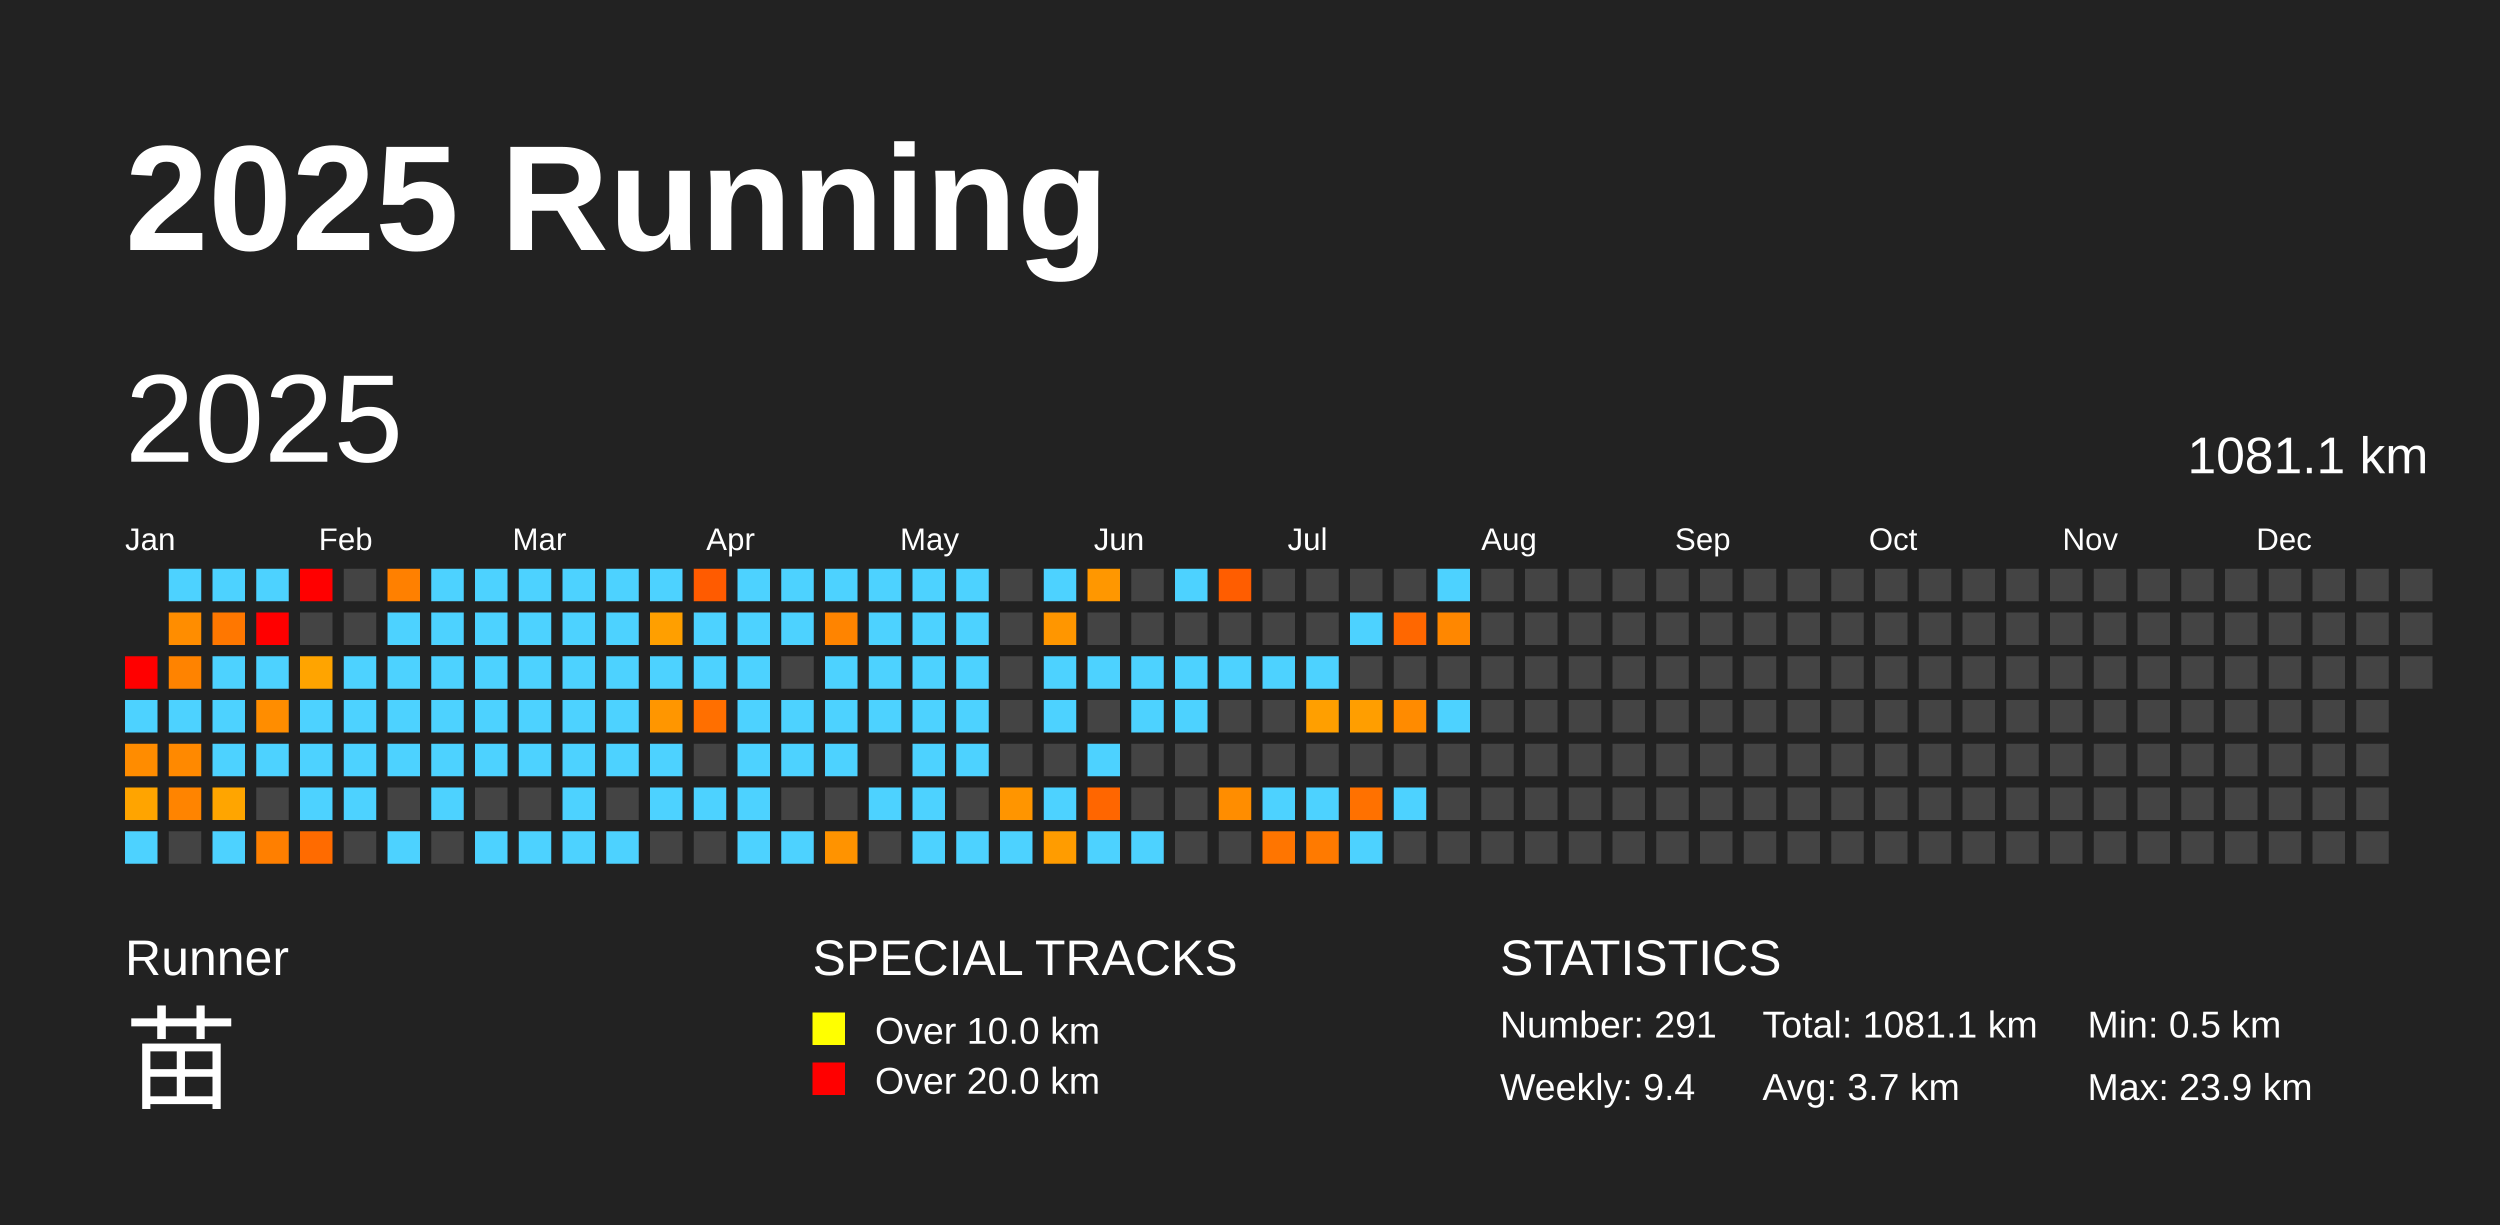
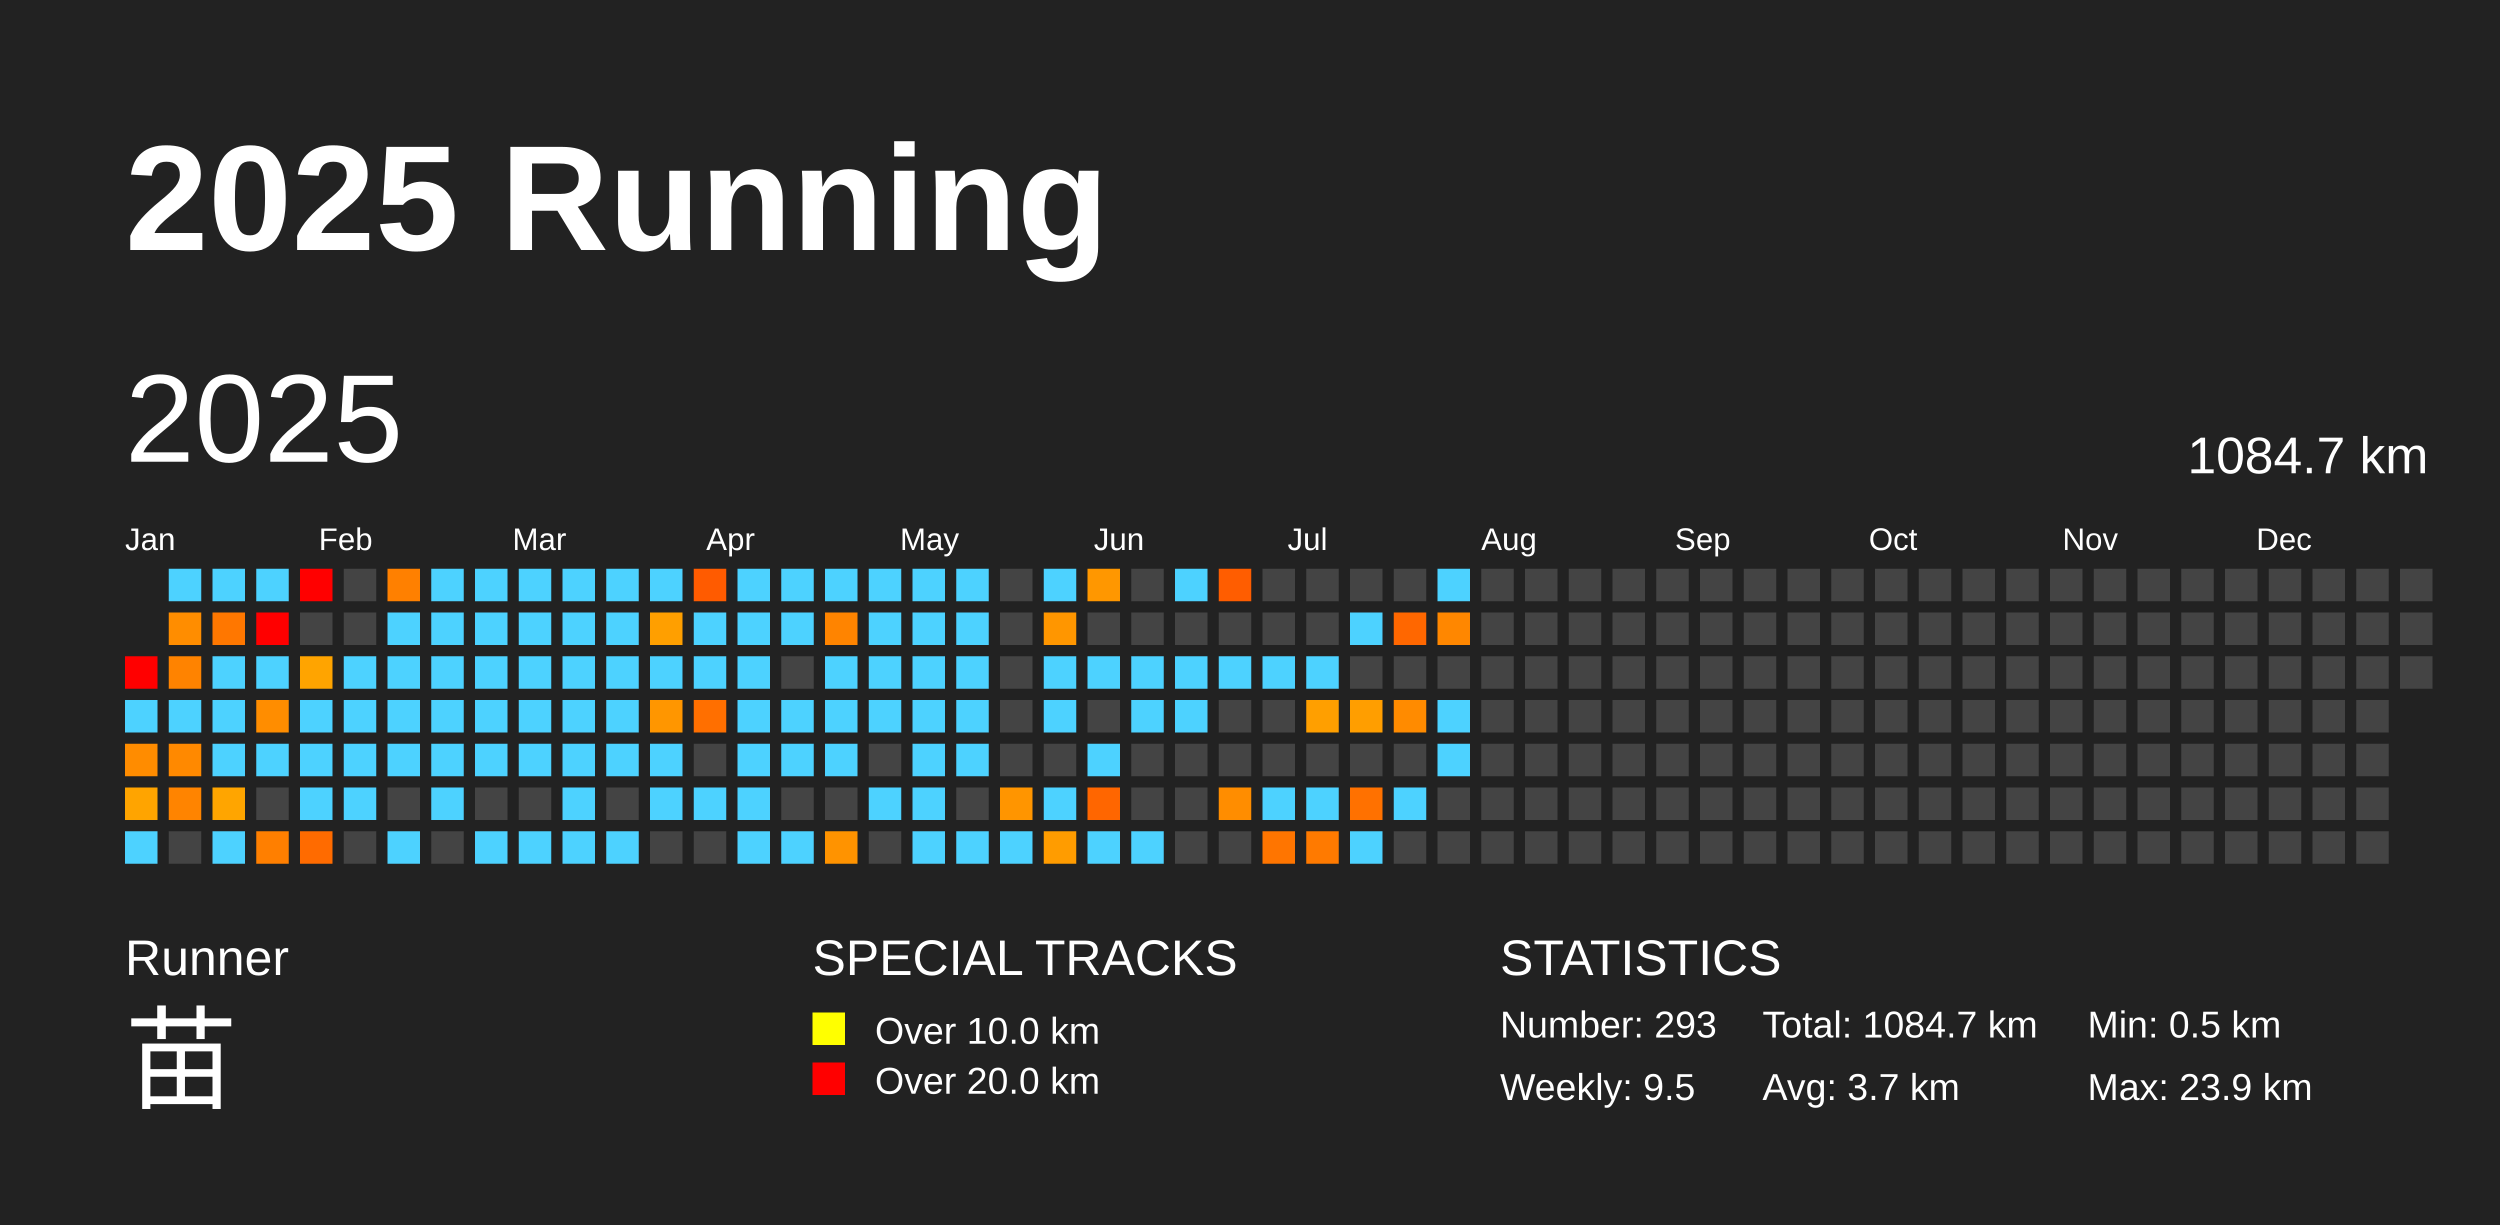
<svg xmlns="http://www.w3.org/2000/svg" baseProfile="full" height="98mm" version="1.1" viewBox="0,0,200,98" width="200mm">
  <defs />
  <rect fill="#222222" height="98" width="200" x="0" y="0" />
  <text fill="#FFFFFF" style="font-size:12px; font-family:Arial; font-weight:bold;" x="10" y="20">2025 Running</text>
  <text fill="#FFFFFF" style="font-size:4px; font-family:Arial" x="10" y="78">Runner</text>
  <text fill="#FFFFFF" style="font-size:9px; font-family:Arial" x="10" y="88">苗</text>
  <text fill="#FFFFFF" style="font-size:4px; font-family:Arial" x="65" y="78">SPECIAL TRACKS</text>
  <rect fill="yellow" height="2.6" width="2.6" x="65" y="81" />
  <text fill="#FFFFFF" style="font-size:3px; font-family:Arial" x="70" y="83.5">Over 10.0 km</text>
  <rect fill="red" height="2.6" width="2.6" x="65" y="85" />
  <text fill="#FFFFFF" style="font-size:3px; font-family:Arial" x="70" y="87.5">Over 20.0 km</text>
  <text fill="#FFFFFF" style="font-size:4px; font-family:Arial" x="120" y="78">STATISTICS</text>
-   <text fill="#FFFFFF" style="font-size:3px; font-family:Arial" x="120" y="83">Number: 291</text>
-   <text fill="#FFFFFF" style="font-size:3px; font-family:Arial" x="120" y="88">Weekly: 9.4</text>
-   <text fill="#FFFFFF" style="font-size:3px; font-family:Arial" x="141" y="83">Total: 1081.1 km</text>
+   <text fill="#FFFFFF" style="font-size:3px; font-family:Arial" x="120" y="83">Number: 293</text>
+   <text fill="#FFFFFF" style="font-size:3px; font-family:Arial" x="120" y="88">Weekly: 9.5</text>
+   <text fill="#FFFFFF" style="font-size:3px; font-family:Arial" x="141" y="83">Total: 1084.7 km</text>
  <text fill="#FFFFFF" style="font-size:3px; font-family:Arial" x="141" y="88">Avg: 3.7 km</text>
  <text fill="#FFFFFF" style="font-size:3px; font-family:Arial" x="167" y="83">Min: 0.5 km</text>
  <text fill="#FFFFFF" style="font-size:3px; font-family:Arial" x="167" y="88">Max: 23.9 km</text>
  <text dominant-baseline="hanging" fill="#FFFFFF" style="font-size:10.0px; font-family:Arial;" x="10" y="30">2025</text>
-   <text dominant-baseline="hanging" fill="#FFFFFF" style="font-size:4.125px; font-family:Arial;" x="175" y="35">1081.1 km</text>
+   <text dominant-baseline="hanging" fill="#FFFFFF" style="font-size:4.125px; font-family:Arial;" x="175" y="35">1084.7 km</text>
  <text fill="#FFFFFF" style="font-size:2.5px; font-family:Arial" x="10.0" y="44">Jan</text>
  <text fill="#FFFFFF" style="font-size:2.5px; font-family:Arial" x="25.5" y="44">Feb</text>
  <text fill="#FFFFFF" style="font-size:2.5px; font-family:Arial" x="41.0" y="44">Mar</text>
  <text fill="#FFFFFF" style="font-size:2.5px; font-family:Arial" x="56.5" y="44">Apr</text>
  <text fill="#FFFFFF" style="font-size:2.5px; font-family:Arial" x="72.0" y="44">May</text>
  <text fill="#FFFFFF" style="font-size:2.5px; font-family:Arial" x="87.5" y="44">Jun</text>
  <text fill="#FFFFFF" style="font-size:2.5px; font-family:Arial" x="103.0" y="44">Jul</text>
  <text fill="#FFFFFF" style="font-size:2.5px; font-family:Arial" x="118.5" y="44">Aug</text>
  <text fill="#FFFFFF" style="font-size:2.5px; font-family:Arial" x="134.0" y="44">Sep</text>
  <text fill="#FFFFFF" style="font-size:2.5px; font-family:Arial" x="149.5" y="44">Oct</text>
  <text fill="#FFFFFF" style="font-size:2.5px; font-family:Arial" x="165.0" y="44">Nov</text>
  <text fill="#FFFFFF" style="font-size:2.5px; font-family:Arial" x="180.5" y="44">Dec</text>
  <rect fill="red" height="2.6" width="2.6" x="10.0" y="52.5" />
  <rect fill="#4dd2ff" height="2.6" width="2.6" x="10.0" y="56.0" />
  <rect fill="#ff8c00" height="2.6" width="2.6" x="10.0" y="59.5" />
  <rect fill="#ffa400" height="2.6" width="2.6" x="10.0" y="63.0" />
  <rect fill="#4dd2ff" height="2.6" width="2.6" x="10.0" y="66.5" />
  <rect fill="#4dd2ff" height="2.6" width="2.6" x="13.5" y="45.5" />
  <rect fill="#ff8d00" height="2.6" width="2.6" x="13.5" y="49.0" />
  <rect fill="#ff8300" height="2.6" width="2.6" x="13.5" y="52.5" />
  <rect fill="#4dd2ff" height="2.6" width="2.6" x="13.5" y="56.0" />
  <rect fill="#ff8900" height="2.6" width="2.6" x="13.5" y="59.5" />
  <rect fill="#ff8400" height="2.6" width="2.6" x="13.5" y="63.0" />
  <rect fill="#444444" height="2.6" width="2.6" x="13.5" y="66.5" />
  <rect fill="#4dd2ff" height="2.6" width="2.6" x="17.0" y="45.5" />
  <rect fill="#ff7700" height="2.6" width="2.6" x="17.0" y="49.0" />
  <rect fill="#4dd2ff" height="2.6" width="2.6" x="17.0" y="52.5" />
  <rect fill="#4dd2ff" height="2.6" width="2.6" x="17.0" y="56.0" />
  <rect fill="#4dd2ff" height="2.6" width="2.6" x="17.0" y="59.5" />
  <rect fill="#ffa500" height="2.6" width="2.6" x="17.0" y="63.0" />
  <rect fill="#4dd2ff" height="2.6" width="2.6" x="17.0" y="66.5" />
  <rect fill="#4dd2ff" height="2.6" width="2.6" x="20.5" y="45.5" />
  <rect fill="red" height="2.6" width="2.6" x="20.5" y="49.0" />
  <rect fill="#4dd2ff" height="2.6" width="2.6" x="20.5" y="52.5" />
  <rect fill="#ff8d00" height="2.6" width="2.6" x="20.5" y="56.0" />
  <rect fill="#4dd2ff" height="2.6" width="2.6" x="20.5" y="59.5" />
  <rect fill="#444444" height="2.6" width="2.6" x="20.5" y="63.0" />
  <rect fill="#ff7f00" height="2.6" width="2.6" x="20.5" y="66.5" />
  <rect fill="red" height="2.6" width="2.6" x="24.0" y="45.5" />
  <rect fill="#444444" height="2.6" width="2.6" x="24.0" y="49.0" />
  <rect fill="#ffa400" height="2.6" width="2.6" x="24.0" y="52.5" />
  <rect fill="#4dd2ff" height="2.6" width="2.6" x="24.0" y="56.0" />
  <rect fill="#4dd2ff" height="2.6" width="2.6" x="24.0" y="59.5" />
  <rect fill="#4dd2ff" height="2.6" width="2.6" x="24.0" y="63.0" />
  <rect fill="#ff6b00" height="2.6" width="2.6" x="24.0" y="66.5" />
  <rect fill="#444444" height="2.6" width="2.6" x="27.5" y="45.5" />
  <rect fill="#444444" height="2.6" width="2.6" x="27.5" y="49.0" />
  <rect fill="#4dd2ff" height="2.6" width="2.6" x="27.5" y="52.5" />
  <rect fill="#4dd2ff" height="2.6" width="2.6" x="27.5" y="56.0" />
  <rect fill="#4dd2ff" height="2.6" width="2.6" x="27.5" y="59.5" />
  <rect fill="#4dd2ff" height="2.6" width="2.6" x="27.5" y="63.0" />
  <rect fill="#444444" height="2.6" width="2.6" x="27.5" y="66.5" />
  <rect fill="#ff8000" height="2.6" width="2.6" x="31.0" y="45.5" />
  <rect fill="#4dd2ff" height="2.6" width="2.6" x="31.0" y="49.0" />
  <rect fill="#4dd2ff" height="2.6" width="2.6" x="31.0" y="52.5" />
  <rect fill="#4dd2ff" height="2.6" width="2.6" x="31.0" y="56.0" />
  <rect fill="#4dd2ff" height="2.6" width="2.6" x="31.0" y="59.5" />
  <rect fill="#444444" height="2.6" width="2.6" x="31.0" y="63.0" />
  <rect fill="#4dd2ff" height="2.6" width="2.6" x="31.0" y="66.5" />
  <rect fill="#4dd2ff" height="2.6" width="2.6" x="34.5" y="45.5" />
  <rect fill="#4dd2ff" height="2.6" width="2.6" x="34.5" y="49.0" />
  <rect fill="#4dd2ff" height="2.6" width="2.6" x="34.5" y="52.5" />
  <rect fill="#4dd2ff" height="2.6" width="2.6" x="34.5" y="56.0" />
  <rect fill="#4dd2ff" height="2.6" width="2.6" x="34.5" y="59.5" />
  <rect fill="#4dd2ff" height="2.6" width="2.6" x="34.5" y="63.0" />
  <rect fill="#444444" height="2.6" width="2.6" x="34.5" y="66.5" />
  <rect fill="#4dd2ff" height="2.6" width="2.6" x="38.0" y="45.5" />
  <rect fill="#4dd2ff" height="2.6" width="2.6" x="38.0" y="49.0" />
  <rect fill="#4dd2ff" height="2.6" width="2.6" x="38.0" y="52.5" />
  <rect fill="#4dd2ff" height="2.6" width="2.6" x="38.0" y="56.0" />
  <rect fill="#4dd2ff" height="2.6" width="2.6" x="38.0" y="59.5" />
  <rect fill="#444444" height="2.6" width="2.6" x="38.0" y="63.0" />
  <rect fill="#4dd2ff" height="2.6" width="2.6" x="38.0" y="66.5" />
  <rect fill="#4dd2ff" height="2.6" width="2.6" x="41.5" y="45.5" />
  <rect fill="#4dd2ff" height="2.6" width="2.6" x="41.5" y="49.0" />
  <rect fill="#4dd2ff" height="2.6" width="2.6" x="41.5" y="52.5" />
  <rect fill="#4dd2ff" height="2.6" width="2.6" x="41.5" y="56.0" />
  <rect fill="#4dd2ff" height="2.6" width="2.6" x="41.5" y="59.5" />
  <rect fill="#444444" height="2.6" width="2.6" x="41.5" y="63.0" />
  <rect fill="#4dd2ff" height="2.6" width="2.6" x="41.5" y="66.5" />
  <rect fill="#4dd2ff" height="2.6" width="2.6" x="45.0" y="45.5" />
  <rect fill="#4dd2ff" height="2.6" width="2.6" x="45.0" y="49.0" />
  <rect fill="#4dd2ff" height="2.6" width="2.6" x="45.0" y="52.5" />
  <rect fill="#4dd2ff" height="2.6" width="2.6" x="45.0" y="56.0" />
  <rect fill="#4dd2ff" height="2.6" width="2.6" x="45.0" y="59.5" />
  <rect fill="#4dd2ff" height="2.6" width="2.6" x="45.0" y="63.0" />
  <rect fill="#4dd2ff" height="2.6" width="2.6" x="45.0" y="66.5" />
  <rect fill="#4dd2ff" height="2.6" width="2.6" x="48.5" y="45.5" />
  <rect fill="#4dd2ff" height="2.6" width="2.6" x="48.5" y="49.0" />
  <rect fill="#4dd2ff" height="2.6" width="2.6" x="48.5" y="52.5" />
  <rect fill="#4dd2ff" height="2.6" width="2.6" x="48.5" y="56.0" />
  <rect fill="#4dd2ff" height="2.6" width="2.6" x="48.5" y="59.5" />
  <rect fill="#444444" height="2.6" width="2.6" x="48.5" y="63.0" />
  <rect fill="#4dd2ff" height="2.6" width="2.6" x="48.5" y="66.5" />
  <rect fill="#4dd2ff" height="2.6" width="2.6" x="52.0" y="45.5" />
  <rect fill="#ff9f00" height="2.6" width="2.6" x="52.0" y="49.0" />
  <rect fill="#4dd2ff" height="2.6" width="2.6" x="52.0" y="52.5" />
  <rect fill="#ff9600" height="2.6" width="2.6" x="52.0" y="56.0" />
  <rect fill="#4dd2ff" height="2.6" width="2.6" x="52.0" y="59.5" />
  <rect fill="#4dd2ff" height="2.6" width="2.6" x="52.0" y="63.0" />
  <rect fill="#444444" height="2.6" width="2.6" x="52.0" y="66.5" />
  <rect fill="#ff5b00" height="2.6" width="2.6" x="55.5" y="45.5" />
  <rect fill="#4dd2ff" height="2.6" width="2.6" x="55.5" y="49.0" />
  <rect fill="#4dd2ff" height="2.6" width="2.6" x="55.5" y="52.5" />
  <rect fill="#ff6f00" height="2.6" width="2.6" x="55.5" y="56.0" />
  <rect fill="#444444" height="2.6" width="2.6" x="55.5" y="59.5" />
  <rect fill="#4dd2ff" height="2.6" width="2.6" x="55.5" y="63.0" />
  <rect fill="#444444" height="2.6" width="2.6" x="55.5" y="66.5" />
  <rect fill="#4dd2ff" height="2.6" width="2.6" x="59.0" y="45.5" />
  <rect fill="#4dd2ff" height="2.6" width="2.6" x="59.0" y="49.0" />
  <rect fill="#4dd2ff" height="2.6" width="2.6" x="59.0" y="52.5" />
  <rect fill="#4dd2ff" height="2.6" width="2.6" x="59.0" y="56.0" />
  <rect fill="#4dd2ff" height="2.6" width="2.6" x="59.0" y="59.5" />
  <rect fill="#4dd2ff" height="2.6" width="2.6" x="59.0" y="63.0" />
  <rect fill="#4dd2ff" height="2.6" width="2.6" x="59.0" y="66.5" />
  <rect fill="#4dd2ff" height="2.6" width="2.6" x="62.5" y="45.5" />
  <rect fill="#4dd2ff" height="2.6" width="2.6" x="62.5" y="49.0" />
  <rect fill="#444444" height="2.6" width="2.6" x="62.5" y="52.5" />
  <rect fill="#4dd2ff" height="2.6" width="2.6" x="62.5" y="56.0" />
  <rect fill="#4dd2ff" height="2.6" width="2.6" x="62.5" y="59.5" />
  <rect fill="#444444" height="2.6" width="2.6" x="62.5" y="63.0" />
  <rect fill="#4dd2ff" height="2.6" width="2.6" x="62.5" y="66.5" />
  <rect fill="#4dd2ff" height="2.6" width="2.6" x="66.0" y="45.5" />
  <rect fill="#ff8400" height="2.6" width="2.6" x="66.0" y="49.0" />
  <rect fill="#4dd2ff" height="2.6" width="2.6" x="66.0" y="52.5" />
  <rect fill="#4dd2ff" height="2.6" width="2.6" x="66.0" y="56.0" />
  <rect fill="#4dd2ff" height="2.6" width="2.6" x="66.0" y="59.5" />
  <rect fill="#444444" height="2.6" width="2.6" x="66.0" y="63.0" />
  <rect fill="#ff9300" height="2.6" width="2.6" x="66.0" y="66.5" />
  <rect fill="#4dd2ff" height="2.6" width="2.6" x="69.5" y="45.5" />
  <rect fill="#4dd2ff" height="2.6" width="2.6" x="69.5" y="49.0" />
  <rect fill="#4dd2ff" height="2.6" width="2.6" x="69.5" y="52.5" />
  <rect fill="#4dd2ff" height="2.6" width="2.6" x="69.5" y="56.0" />
  <rect fill="#444444" height="2.6" width="2.6" x="69.5" y="59.5" />
  <rect fill="#4dd2ff" height="2.6" width="2.6" x="69.5" y="63.0" />
  <rect fill="#444444" height="2.6" width="2.6" x="69.5" y="66.5" />
  <rect fill="#4dd2ff" height="2.6" width="2.6" x="73.0" y="45.5" />
  <rect fill="#4dd2ff" height="2.6" width="2.6" x="73.0" y="49.0" />
  <rect fill="#4dd2ff" height="2.6" width="2.6" x="73.0" y="52.5" />
  <rect fill="#4dd2ff" height="2.6" width="2.6" x="73.0" y="56.0" />
  <rect fill="#4dd2ff" height="2.6" width="2.6" x="73.0" y="59.5" />
  <rect fill="#4dd2ff" height="2.6" width="2.6" x="73.0" y="63.0" />
  <rect fill="#4dd2ff" height="2.6" width="2.6" x="73.0" y="66.5" />
  <rect fill="#4dd2ff" height="2.6" width="2.6" x="76.5" y="45.5" />
  <rect fill="#4dd2ff" height="2.6" width="2.6" x="76.5" y="49.0" />
  <rect fill="#4dd2ff" height="2.6" width="2.6" x="76.5" y="52.5" />
  <rect fill="#4dd2ff" height="2.6" width="2.6" x="76.5" y="56.0" />
  <rect fill="#4dd2ff" height="2.6" width="2.6" x="76.5" y="59.5" />
  <rect fill="#444444" height="2.6" width="2.6" x="76.5" y="63.0" />
  <rect fill="#4dd2ff" height="2.6" width="2.6" x="76.5" y="66.5" />
  <rect fill="#444444" height="2.6" width="2.6" x="80.0" y="45.5" />
  <rect fill="#444444" height="2.6" width="2.6" x="80.0" y="49.0" />
  <rect fill="#444444" height="2.6" width="2.6" x="80.0" y="52.5" />
  <rect fill="#444444" height="2.6" width="2.6" x="80.0" y="56.0" />
  <rect fill="#444444" height="2.6" width="2.6" x="80.0" y="59.5" />
  <rect fill="#ff9500" height="2.6" width="2.6" x="80.0" y="63.0" />
  <rect fill="#4dd2ff" height="2.6" width="2.6" x="80.0" y="66.5" />
  <rect fill="#4dd2ff" height="2.6" width="2.6" x="83.5" y="45.5" />
  <rect fill="#ff9600" height="2.6" width="2.6" x="83.5" y="49.0" />
  <rect fill="#4dd2ff" height="2.6" width="2.6" x="83.5" y="52.5" />
  <rect fill="#4dd2ff" height="2.6" width="2.6" x="83.5" y="56.0" />
  <rect fill="#444444" height="2.6" width="2.6" x="83.5" y="59.5" />
  <rect fill="#4dd2ff" height="2.6" width="2.6" x="83.5" y="63.0" />
  <rect fill="#ff9c00" height="2.6" width="2.6" x="83.5" y="66.5" />
  <rect fill="#ff9700" height="2.6" width="2.6" x="87.0" y="45.5" />
  <rect fill="#444444" height="2.6" width="2.6" x="87.0" y="49.0" />
  <rect fill="#4dd2ff" height="2.6" width="2.6" x="87.0" y="52.5" />
  <rect fill="#444444" height="2.6" width="2.6" x="87.0" y="56.0" />
  <rect fill="#4dd2ff" height="2.6" width="2.6" x="87.0" y="59.5" />
  <rect fill="#ff6600" height="2.6" width="2.6" x="87.0" y="63.0" />
  <rect fill="#4dd2ff" height="2.6" width="2.6" x="87.0" y="66.5" />
  <rect fill="#444444" height="2.6" width="2.6" x="90.5" y="45.5" />
  <rect fill="#444444" height="2.6" width="2.6" x="90.5" y="49.0" />
  <rect fill="#4dd2ff" height="2.6" width="2.6" x="90.5" y="52.5" />
  <rect fill="#4dd2ff" height="2.6" width="2.6" x="90.5" y="56.0" />
  <rect fill="#444444" height="2.6" width="2.6" x="90.5" y="59.5" />
  <rect fill="#444444" height="2.6" width="2.6" x="90.5" y="63.0" />
  <rect fill="#4dd2ff" height="2.6" width="2.6" x="90.5" y="66.5" />
  <rect fill="#4dd2ff" height="2.6" width="2.6" x="94.0" y="45.5" />
  <rect fill="#444444" height="2.6" width="2.6" x="94.0" y="49.0" />
  <rect fill="#4dd2ff" height="2.6" width="2.6" x="94.0" y="52.5" />
  <rect fill="#4dd2ff" height="2.6" width="2.6" x="94.0" y="56.0" />
  <rect fill="#444444" height="2.6" width="2.6" x="94.0" y="59.5" />
  <rect fill="#444444" height="2.6" width="2.6" x="94.0" y="63.0" />
  <rect fill="#444444" height="2.6" width="2.6" x="94.0" y="66.5" />
  <rect fill="#ff5d00" height="2.6" width="2.6" x="97.5" y="45.5" />
  <rect fill="#444444" height="2.6" width="2.6" x="97.5" y="49.0" />
  <rect fill="#4dd2ff" height="2.6" width="2.6" x="97.5" y="52.5" />
  <rect fill="#444444" height="2.6" width="2.6" x="97.5" y="56.0" />
  <rect fill="#444444" height="2.6" width="2.6" x="97.5" y="59.5" />
  <rect fill="#ff8d00" height="2.6" width="2.6" x="97.5" y="63.0" />
  <rect fill="#444444" height="2.6" width="2.6" x="97.5" y="66.5" />
  <rect fill="#444444" height="2.6" width="2.6" x="101.0" y="45.5" />
  <rect fill="#444444" height="2.6" width="2.6" x="101.0" y="49.0" />
  <rect fill="#4dd2ff" height="2.6" width="2.6" x="101.0" y="52.5" />
  <rect fill="#444444" height="2.6" width="2.6" x="101.0" y="56.0" />
  <rect fill="#444444" height="2.6" width="2.6" x="101.0" y="59.5" />
  <rect fill="#4dd2ff" height="2.6" width="2.6" x="101.0" y="63.0" />
  <rect fill="#ff7500" height="2.6" width="2.6" x="101.0" y="66.5" />
  <rect fill="#444444" height="2.6" width="2.6" x="104.5" y="45.5" />
  <rect fill="#444444" height="2.6" width="2.6" x="104.5" y="49.0" />
  <rect fill="#4dd2ff" height="2.6" width="2.6" x="104.5" y="52.5" />
  <rect fill="#ff9f00" height="2.6" width="2.6" x="104.5" y="56.0" />
  <rect fill="#444444" height="2.6" width="2.6" x="104.5" y="59.5" />
  <rect fill="#4dd2ff" height="2.6" width="2.6" x="104.5" y="63.0" />
  <rect fill="#ff7a00" height="2.6" width="2.6" x="104.5" y="66.5" />
  <rect fill="#444444" height="2.6" width="2.6" x="108.0" y="45.5" />
  <rect fill="#4dd2ff" height="2.6" width="2.6" x="108.0" y="49.0" />
  <rect fill="#444444" height="2.6" width="2.6" x="108.0" y="52.5" />
  <rect fill="#ff9e00" height="2.6" width="2.6" x="108.0" y="56.0" />
  <rect fill="#444444" height="2.6" width="2.6" x="108.0" y="59.5" />
  <rect fill="#ff7100" height="2.6" width="2.6" x="108.0" y="63.0" />
  <rect fill="#4dd2ff" height="2.6" width="2.6" x="108.0" y="66.5" />
  <rect fill="#444444" height="2.6" width="2.6" x="111.5" y="45.5" />
  <rect fill="#ff6700" height="2.6" width="2.6" x="111.5" y="49.0" />
  <rect fill="#444444" height="2.6" width="2.6" x="111.5" y="52.5" />
  <rect fill="#ff8b00" height="2.6" width="2.6" x="111.5" y="56.0" />
  <rect fill="#444444" height="2.6" width="2.6" x="111.5" y="59.5" />
  <rect fill="#4dd2ff" height="2.6" width="2.6" x="111.5" y="63.0" />
  <rect fill="#444444" height="2.6" width="2.6" x="111.5" y="66.5" />
  <rect fill="#4dd2ff" height="2.6" width="2.6" x="115.0" y="45.5" />
  <rect fill="#ff8700" height="2.6" width="2.6" x="115.0" y="49.0" />
  <rect fill="#444444" height="2.6" width="2.6" x="115.0" y="52.5" />
  <rect fill="#4dd2ff" height="2.6" width="2.6" x="115.0" y="56.0" />
-   <rect fill="#444444" height="2.6" width="2.6" x="115.0" y="59.5" />
+   <rect fill="#4dd2ff" height="2.6" width="2.6" x="115.0" y="59.5" />
  <rect fill="#444444" height="2.6" width="2.6" x="115.0" y="63.0" />
  <rect fill="#444444" height="2.6" width="2.6" x="115.0" y="66.5" />
  <rect fill="#444444" height="2.6" width="2.6" x="118.5" y="45.5" />
  <rect fill="#444444" height="2.6" width="2.6" x="118.5" y="49.0" />
  <rect fill="#444444" height="2.6" width="2.6" x="118.5" y="52.5" />
  <rect fill="#444444" height="2.6" width="2.6" x="118.5" y="56.0" />
  <rect fill="#444444" height="2.6" width="2.6" x="118.5" y="59.5" />
  <rect fill="#444444" height="2.6" width="2.6" x="118.5" y="63.0" />
  <rect fill="#444444" height="2.6" width="2.6" x="118.5" y="66.5" />
  <rect fill="#444444" height="2.6" width="2.6" x="122.0" y="45.5" />
  <rect fill="#444444" height="2.6" width="2.6" x="122.0" y="49.0" />
  <rect fill="#444444" height="2.6" width="2.6" x="122.0" y="52.5" />
  <rect fill="#444444" height="2.6" width="2.6" x="122.0" y="56.0" />
  <rect fill="#444444" height="2.6" width="2.6" x="122.0" y="59.5" />
  <rect fill="#444444" height="2.6" width="2.6" x="122.0" y="63.0" />
  <rect fill="#444444" height="2.6" width="2.6" x="122.0" y="66.5" />
  <rect fill="#444444" height="2.6" width="2.6" x="125.5" y="45.5" />
  <rect fill="#444444" height="2.6" width="2.6" x="125.5" y="49.0" />
  <rect fill="#444444" height="2.6" width="2.6" x="125.5" y="52.5" />
  <rect fill="#444444" height="2.6" width="2.6" x="125.5" y="56.0" />
  <rect fill="#444444" height="2.6" width="2.6" x="125.5" y="59.5" />
  <rect fill="#444444" height="2.6" width="2.6" x="125.5" y="63.0" />
  <rect fill="#444444" height="2.6" width="2.6" x="125.5" y="66.5" />
  <rect fill="#444444" height="2.6" width="2.6" x="129.0" y="45.5" />
  <rect fill="#444444" height="2.6" width="2.6" x="129.0" y="49.0" />
  <rect fill="#444444" height="2.6" width="2.6" x="129.0" y="52.5" />
  <rect fill="#444444" height="2.6" width="2.6" x="129.0" y="56.0" />
  <rect fill="#444444" height="2.6" width="2.6" x="129.0" y="59.5" />
  <rect fill="#444444" height="2.6" width="2.6" x="129.0" y="63.0" />
  <rect fill="#444444" height="2.6" width="2.6" x="129.0" y="66.5" />
  <rect fill="#444444" height="2.6" width="2.6" x="132.5" y="45.5" />
  <rect fill="#444444" height="2.6" width="2.6" x="132.5" y="49.0" />
  <rect fill="#444444" height="2.6" width="2.6" x="132.5" y="52.5" />
  <rect fill="#444444" height="2.6" width="2.6" x="132.5" y="56.0" />
  <rect fill="#444444" height="2.6" width="2.6" x="132.5" y="59.5" />
  <rect fill="#444444" height="2.6" width="2.6" x="132.5" y="63.0" />
  <rect fill="#444444" height="2.6" width="2.6" x="132.5" y="66.5" />
  <rect fill="#444444" height="2.6" width="2.6" x="136.0" y="45.5" />
  <rect fill="#444444" height="2.6" width="2.6" x="136.0" y="49.0" />
  <rect fill="#444444" height="2.6" width="2.6" x="136.0" y="52.5" />
  <rect fill="#444444" height="2.6" width="2.6" x="136.0" y="56.0" />
  <rect fill="#444444" height="2.6" width="2.6" x="136.0" y="59.5" />
  <rect fill="#444444" height="2.6" width="2.6" x="136.0" y="63.0" />
  <rect fill="#444444" height="2.6" width="2.6" x="136.0" y="66.5" />
  <rect fill="#444444" height="2.6" width="2.6" x="139.5" y="45.5" />
  <rect fill="#444444" height="2.6" width="2.6" x="139.5" y="49.0" />
  <rect fill="#444444" height="2.6" width="2.6" x="139.5" y="52.5" />
  <rect fill="#444444" height="2.6" width="2.6" x="139.5" y="56.0" />
  <rect fill="#444444" height="2.6" width="2.6" x="139.5" y="59.5" />
  <rect fill="#444444" height="2.6" width="2.6" x="139.5" y="63.0" />
  <rect fill="#444444" height="2.6" width="2.6" x="139.5" y="66.5" />
  <rect fill="#444444" height="2.6" width="2.6" x="143.0" y="45.5" />
  <rect fill="#444444" height="2.6" width="2.6" x="143.0" y="49.0" />
  <rect fill="#444444" height="2.6" width="2.6" x="143.0" y="52.5" />
  <rect fill="#444444" height="2.6" width="2.6" x="143.0" y="56.0" />
  <rect fill="#444444" height="2.6" width="2.6" x="143.0" y="59.5" />
  <rect fill="#444444" height="2.6" width="2.6" x="143.0" y="63.0" />
  <rect fill="#444444" height="2.6" width="2.6" x="143.0" y="66.5" />
  <rect fill="#444444" height="2.6" width="2.6" x="146.5" y="45.5" />
  <rect fill="#444444" height="2.6" width="2.6" x="146.5" y="49.0" />
  <rect fill="#444444" height="2.6" width="2.6" x="146.5" y="52.5" />
  <rect fill="#444444" height="2.6" width="2.6" x="146.5" y="56.0" />
  <rect fill="#444444" height="2.6" width="2.6" x="146.5" y="59.5" />
  <rect fill="#444444" height="2.6" width="2.6" x="146.5" y="63.0" />
  <rect fill="#444444" height="2.6" width="2.6" x="146.5" y="66.5" />
  <rect fill="#444444" height="2.6" width="2.6" x="150.0" y="45.5" />
  <rect fill="#444444" height="2.6" width="2.6" x="150.0" y="49.0" />
  <rect fill="#444444" height="2.6" width="2.6" x="150.0" y="52.5" />
  <rect fill="#444444" height="2.6" width="2.6" x="150.0" y="56.0" />
  <rect fill="#444444" height="2.6" width="2.6" x="150.0" y="59.5" />
  <rect fill="#444444" height="2.6" width="2.6" x="150.0" y="63.0" />
  <rect fill="#444444" height="2.6" width="2.6" x="150.0" y="66.5" />
  <rect fill="#444444" height="2.6" width="2.6" x="153.5" y="45.5" />
  <rect fill="#444444" height="2.6" width="2.6" x="153.5" y="49.0" />
  <rect fill="#444444" height="2.6" width="2.6" x="153.5" y="52.5" />
  <rect fill="#444444" height="2.6" width="2.6" x="153.5" y="56.0" />
  <rect fill="#444444" height="2.6" width="2.6" x="153.5" y="59.5" />
  <rect fill="#444444" height="2.6" width="2.6" x="153.5" y="63.0" />
  <rect fill="#444444" height="2.6" width="2.6" x="153.5" y="66.5" />
  <rect fill="#444444" height="2.6" width="2.6" x="157.0" y="45.5" />
  <rect fill="#444444" height="2.6" width="2.6" x="157.0" y="49.0" />
  <rect fill="#444444" height="2.6" width="2.6" x="157.0" y="52.5" />
  <rect fill="#444444" height="2.6" width="2.6" x="157.0" y="56.0" />
  <rect fill="#444444" height="2.6" width="2.6" x="157.0" y="59.5" />
  <rect fill="#444444" height="2.6" width="2.6" x="157.0" y="63.0" />
  <rect fill="#444444" height="2.6" width="2.6" x="157.0" y="66.5" />
  <rect fill="#444444" height="2.6" width="2.6" x="160.5" y="45.5" />
  <rect fill="#444444" height="2.6" width="2.6" x="160.5" y="49.0" />
  <rect fill="#444444" height="2.6" width="2.6" x="160.5" y="52.5" />
  <rect fill="#444444" height="2.6" width="2.6" x="160.5" y="56.0" />
  <rect fill="#444444" height="2.6" width="2.6" x="160.5" y="59.5" />
  <rect fill="#444444" height="2.6" width="2.6" x="160.5" y="63.0" />
  <rect fill="#444444" height="2.6" width="2.6" x="160.5" y="66.5" />
  <rect fill="#444444" height="2.6" width="2.6" x="164.0" y="45.5" />
  <rect fill="#444444" height="2.6" width="2.6" x="164.0" y="49.0" />
  <rect fill="#444444" height="2.6" width="2.6" x="164.0" y="52.5" />
  <rect fill="#444444" height="2.6" width="2.6" x="164.0" y="56.0" />
  <rect fill="#444444" height="2.6" width="2.6" x="164.0" y="59.5" />
  <rect fill="#444444" height="2.6" width="2.6" x="164.0" y="63.0" />
  <rect fill="#444444" height="2.6" width="2.6" x="164.0" y="66.5" />
  <rect fill="#444444" height="2.6" width="2.6" x="167.5" y="45.5" />
  <rect fill="#444444" height="2.6" width="2.6" x="167.5" y="49.0" />
  <rect fill="#444444" height="2.6" width="2.6" x="167.5" y="52.5" />
  <rect fill="#444444" height="2.6" width="2.6" x="167.5" y="56.0" />
  <rect fill="#444444" height="2.6" width="2.6" x="167.5" y="59.5" />
  <rect fill="#444444" height="2.6" width="2.6" x="167.5" y="63.0" />
  <rect fill="#444444" height="2.6" width="2.6" x="167.5" y="66.5" />
  <rect fill="#444444" height="2.6" width="2.6" x="171.0" y="45.5" />
  <rect fill="#444444" height="2.6" width="2.6" x="171.0" y="49.0" />
  <rect fill="#444444" height="2.6" width="2.6" x="171.0" y="52.5" />
  <rect fill="#444444" height="2.6" width="2.6" x="171.0" y="56.0" />
  <rect fill="#444444" height="2.6" width="2.6" x="171.0" y="59.5" />
  <rect fill="#444444" height="2.6" width="2.6" x="171.0" y="63.0" />
  <rect fill="#444444" height="2.6" width="2.6" x="171.0" y="66.5" />
  <rect fill="#444444" height="2.6" width="2.6" x="174.5" y="45.5" />
  <rect fill="#444444" height="2.6" width="2.6" x="174.5" y="49.0" />
  <rect fill="#444444" height="2.6" width="2.6" x="174.5" y="52.5" />
  <rect fill="#444444" height="2.6" width="2.6" x="174.5" y="56.0" />
  <rect fill="#444444" height="2.6" width="2.6" x="174.5" y="59.5" />
  <rect fill="#444444" height="2.6" width="2.6" x="174.5" y="63.0" />
  <rect fill="#444444" height="2.6" width="2.6" x="174.5" y="66.5" />
  <rect fill="#444444" height="2.6" width="2.6" x="178.0" y="45.5" />
  <rect fill="#444444" height="2.6" width="2.6" x="178.0" y="49.0" />
  <rect fill="#444444" height="2.6" width="2.6" x="178.0" y="52.5" />
  <rect fill="#444444" height="2.6" width="2.6" x="178.0" y="56.0" />
  <rect fill="#444444" height="2.6" width="2.6" x="178.0" y="59.5" />
  <rect fill="#444444" height="2.6" width="2.6" x="178.0" y="63.0" />
  <rect fill="#444444" height="2.6" width="2.6" x="178.0" y="66.5" />
  <rect fill="#444444" height="2.6" width="2.6" x="181.5" y="45.5" />
  <rect fill="#444444" height="2.6" width="2.6" x="181.5" y="49.0" />
  <rect fill="#444444" height="2.6" width="2.6" x="181.5" y="52.5" />
  <rect fill="#444444" height="2.6" width="2.6" x="181.5" y="56.0" />
  <rect fill="#444444" height="2.6" width="2.6" x="181.5" y="59.5" />
  <rect fill="#444444" height="2.6" width="2.6" x="181.5" y="63.0" />
  <rect fill="#444444" height="2.6" width="2.6" x="181.5" y="66.5" />
  <rect fill="#444444" height="2.6" width="2.6" x="185.0" y="45.5" />
  <rect fill="#444444" height="2.6" width="2.6" x="185.0" y="49.0" />
  <rect fill="#444444" height="2.6" width="2.6" x="185.0" y="52.5" />
  <rect fill="#444444" height="2.6" width="2.6" x="185.0" y="56.0" />
  <rect fill="#444444" height="2.6" width="2.6" x="185.0" y="59.5" />
  <rect fill="#444444" height="2.6" width="2.6" x="185.0" y="63.0" />
  <rect fill="#444444" height="2.6" width="2.6" x="185.0" y="66.5" />
  <rect fill="#444444" height="2.6" width="2.6" x="188.5" y="45.5" />
  <rect fill="#444444" height="2.6" width="2.6" x="188.5" y="49.0" />
  <rect fill="#444444" height="2.6" width="2.6" x="188.5" y="52.5" />
  <rect fill="#444444" height="2.6" width="2.6" x="188.5" y="56.0" />
  <rect fill="#444444" height="2.6" width="2.6" x="188.5" y="59.5" />
  <rect fill="#444444" height="2.6" width="2.6" x="188.5" y="63.0" />
  <rect fill="#444444" height="2.6" width="2.6" x="188.5" y="66.5" />
  <rect fill="#444444" height="2.6" width="2.6" x="192.0" y="45.5" />
  <rect fill="#444444" height="2.6" width="2.6" x="192.0" y="49.0" />
  <rect fill="#444444" height="2.6" width="2.6" x="192.0" y="52.5" />
</svg>
